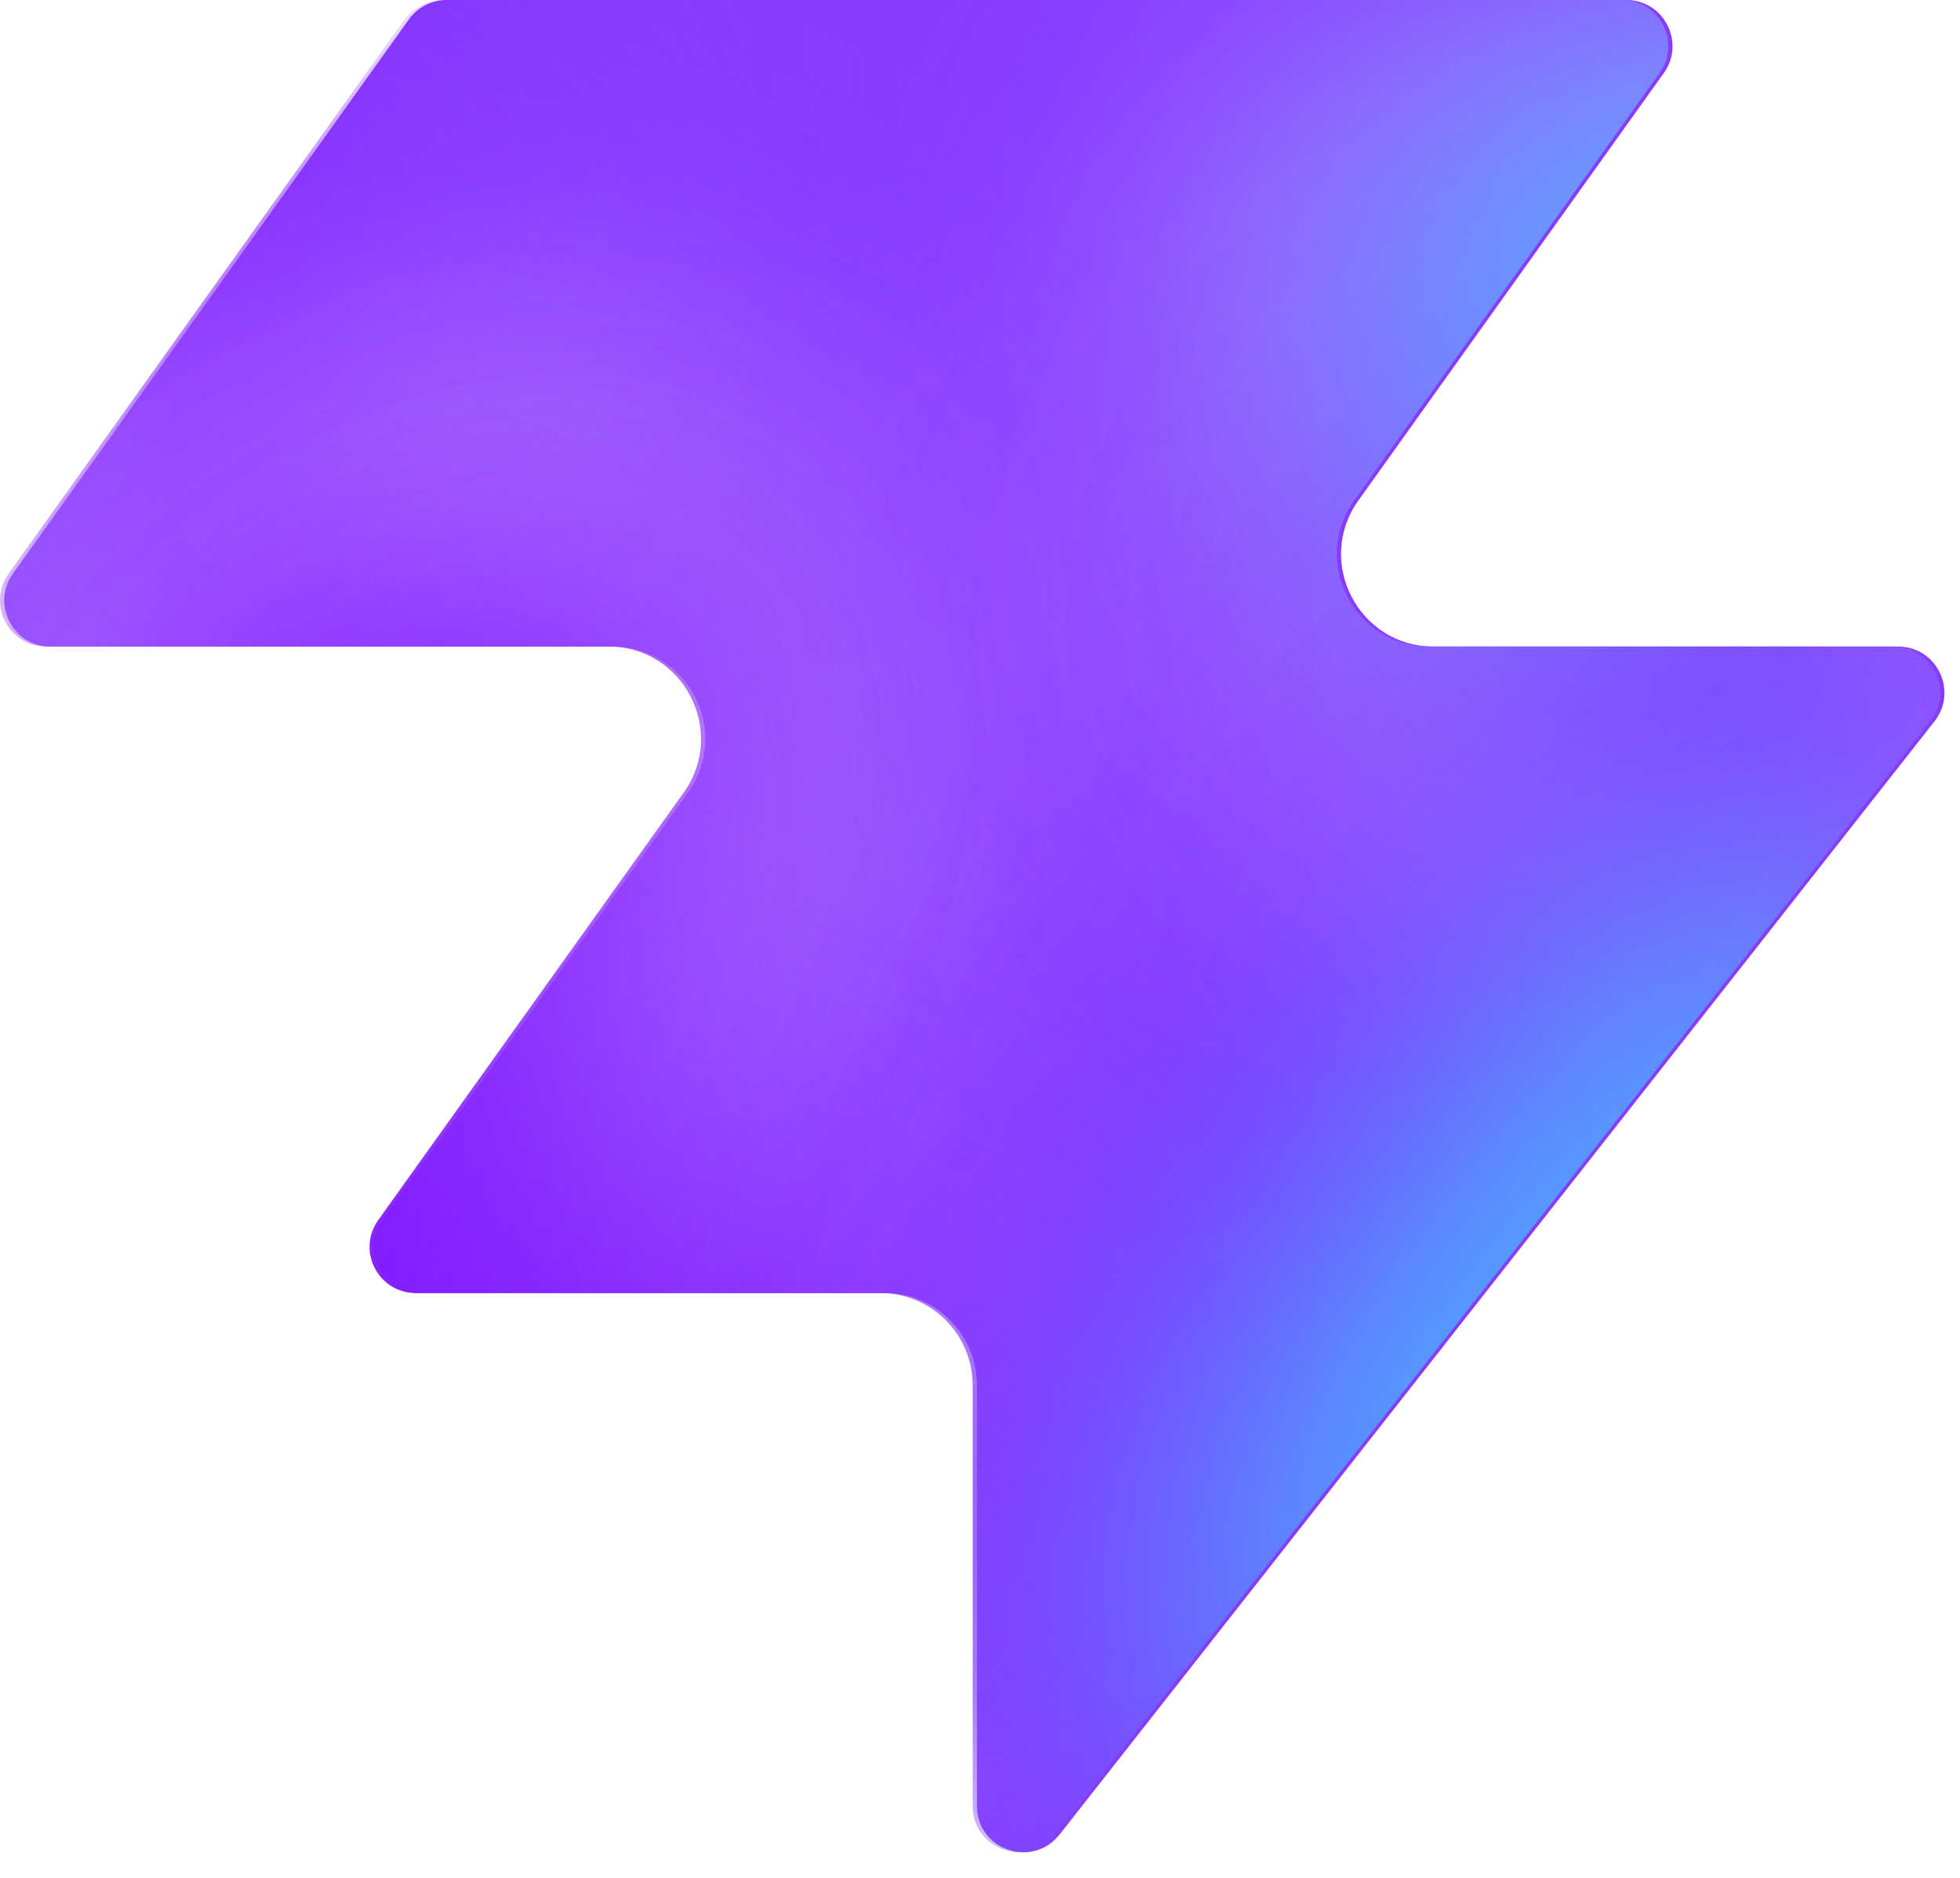
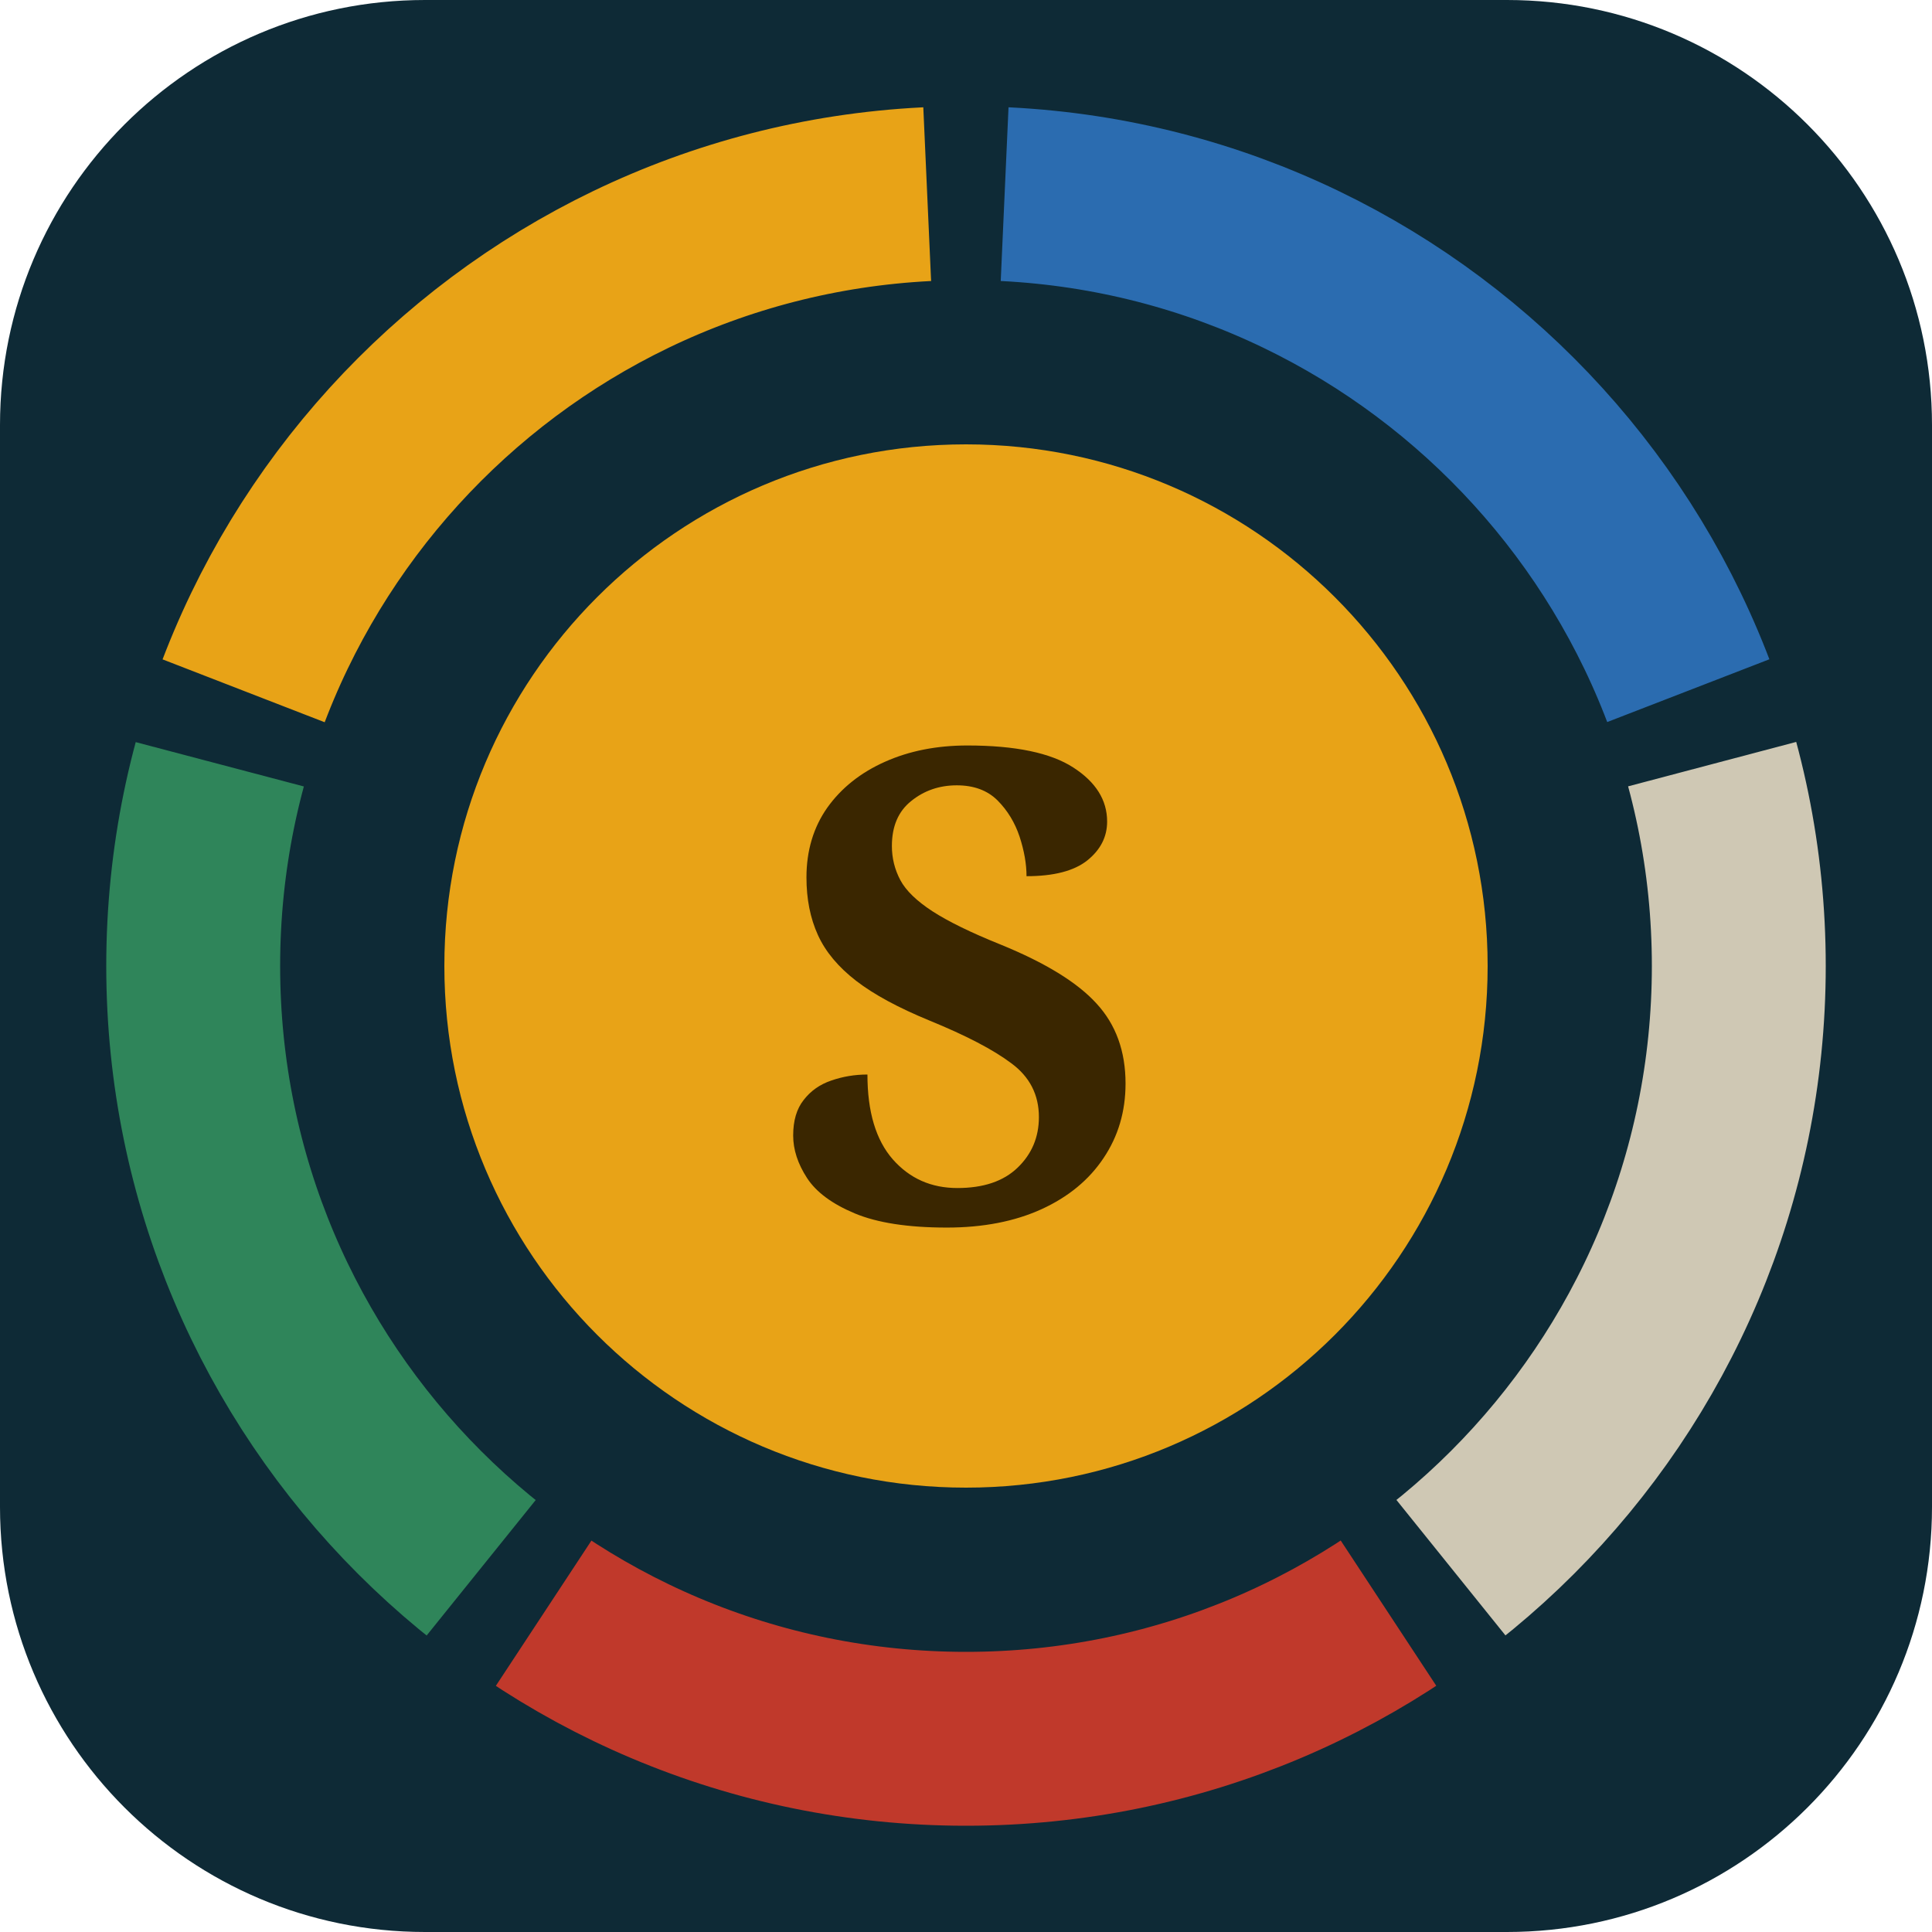
- <svg xmlns="http://www.w3.org/2000/svg" width="48" height="46" fill="none" viewBox="0 0 48 46">
-   <path fill="#863bff" d="M25.946 44.938c-.664.845-2.021.375-2.021-.698V33.937a2.26 2.26 0 0 0-2.262-2.262H10.287c-.92 0-1.456-1.04-.92-1.788l7.48-10.471c1.07-1.497 0-3.578-1.842-3.578H1.237c-.92 0-1.456-1.04-.92-1.788L10.013.474c.214-.297.556-.474.92-.474h28.894c.92 0 1.456 1.04.92 1.788l-7.48 10.471c-1.07 1.498 0 3.579 1.842 3.579h11.377c.943 0 1.473 1.088.89 1.83L25.947 44.94z" style="fill:#863bff;fill:color(display-p3 .525 .23 1);fill-opacity:1" />
-   <mask id="a" width="48" height="46" x="0" y="0" maskUnits="userSpaceOnUse" style="mask-type:alpha">
-     <path fill="#000" d="M25.842 44.938c-.664.844-2.021.375-2.021-.698V33.937a2.26 2.26 0 0 0-2.262-2.262H10.183c-.92 0-1.456-1.04-.92-1.788l7.48-10.471c1.07-1.498 0-3.579-1.842-3.579H1.133c-.92 0-1.456-1.04-.92-1.787L9.91.473c.214-.297.556-.474.92-.474h28.894c.92 0 1.456 1.04.92 1.788l-7.48 10.471c-1.07 1.498 0 3.578 1.842 3.578h11.377c.943 0 1.473 1.088.89 1.832L25.843 44.94z" style="fill:#000;fill-opacity:1" />
-   </mask>
-   <g mask="url(#a)">
-     <g filter="url(#b)">
-       <ellipse cx="5.508" cy="14.704" fill="#ede6ff" rx="5.508" ry="14.704" style="fill:#ede6ff;fill:color(display-p3 .927 .903 1);fill-opacity:1" transform="matrix(.00324 1 1 -.00324 -4.47 31.516)" />
-     </g>
-     <g filter="url(#c)">
-       <ellipse cx="10.399" cy="29.851" fill="#ede6ff" rx="10.399" ry="29.851" style="fill:#ede6ff;fill:color(display-p3 .927 .903 1);fill-opacity:1" transform="matrix(.00324 1 1 -.00324 -39.328 7.883)" />
-     </g>
-     <g filter="url(#d)">
-       <ellipse cx="5.508" cy="30.487" fill="#7e14ff" rx="5.508" ry="30.487" style="fill:#7e14ff;fill:color(display-p3 .492 .077 1);fill-opacity:1" transform="rotate(89.814 -25.913 -14.639)scale(1 -1)" />
-     </g>
-     <g filter="url(#e)">
-       <ellipse cx="5.508" cy="30.599" fill="#7e14ff" rx="5.508" ry="30.599" style="fill:#7e14ff;fill:color(display-p3 .492 .077 1);fill-opacity:1" transform="rotate(89.814 -32.644 -3.334)scale(1 -1)" />
-     </g>
-     <g filter="url(#f)">
-       <ellipse cx="5.508" cy="30.599" fill="#7e14ff" rx="5.508" ry="30.599" style="fill:#7e14ff;fill:color(display-p3 .492 .077 1);fill-opacity:1" transform="matrix(.00324 1 1 -.00324 -34.34 30.47)" />
-     </g>
-     <g filter="url(#g)">
-       <ellipse cx="14.072" cy="22.078" fill="#ede6ff" rx="14.072" ry="22.078" style="fill:#ede6ff;fill:color(display-p3 .927 .903 1);fill-opacity:1" transform="rotate(93.35 24.506 48.493)scale(-1 1)" />
-     </g>
-     <g filter="url(#h)">
-       <ellipse cx="3.47" cy="21.501" fill="#7e14ff" rx="3.47" ry="21.501" style="fill:#7e14ff;fill:color(display-p3 .492 .077 1);fill-opacity:1" transform="rotate(89.009 28.708 47.59)scale(-1 1)" />
-     </g>
-     <g filter="url(#i)">
-       <ellipse cx="3.47" cy="21.501" fill="#7e14ff" rx="3.47" ry="21.501" style="fill:#7e14ff;fill:color(display-p3 .492 .077 1);fill-opacity:1" transform="rotate(89.009 28.708 47.59)scale(-1 1)" />
-     </g>
-     <g filter="url(#j)">
-       <ellipse cx=".387" cy="8.972" fill="#7e14ff" rx="4.407" ry="29.108" style="fill:#7e14ff;fill:color(display-p3 .492 .077 1);fill-opacity:1" transform="rotate(39.51 .387 8.972)" />
-     </g>
-     <g filter="url(#k)">
-       <ellipse cx="47.523" cy="-6.092" fill="#7e14ff" rx="4.407" ry="29.108" style="fill:#7e14ff;fill:color(display-p3 .492 .077 1);fill-opacity:1" transform="rotate(37.892 47.523 -6.092)" />
-     </g>
-     <g filter="url(#l)">
-       <ellipse cx="41.412" cy="6.333" fill="#47bfff" rx="5.971" ry="9.665" style="fill:#47bfff;fill:color(display-p3 .28 .748 1);fill-opacity:1" transform="rotate(37.892 41.412 6.333)" />
-     </g>
-     <g filter="url(#m)">
-       <ellipse cx="-1.879" cy="38.332" fill="#7e14ff" rx="4.407" ry="29.108" style="fill:#7e14ff;fill:color(display-p3 .492 .077 1);fill-opacity:1" transform="rotate(37.892 -1.88 38.332)" />
-     </g>
-     <g filter="url(#n)">
-       <ellipse cx="-1.879" cy="38.332" fill="#7e14ff" rx="4.407" ry="29.108" style="fill:#7e14ff;fill:color(display-p3 .492 .077 1);fill-opacity:1" transform="rotate(37.892 -1.88 38.332)" />
-     </g>
-     <g filter="url(#o)">
-       <ellipse cx="35.651" cy="29.907" fill="#7e14ff" rx="4.407" ry="29.108" style="fill:#7e14ff;fill:color(display-p3 .492 .077 1);fill-opacity:1" transform="rotate(37.892 35.651 29.907)" />
-     </g>
-     <g filter="url(#p)">
-       <ellipse cx="38.418" cy="32.4" fill="#47bfff" rx="5.971" ry="15.297" style="fill:#47bfff;fill:color(display-p3 .28 .748 1);fill-opacity:1" transform="rotate(37.892 38.418 32.4)" />
-     </g>
+ <svg xmlns="http://www.w3.org/2000/svg" viewBox="0 0 100 100">
+   <rect width="100" height="100" rx="22" fill="#0E2A36" />
+   <g transform="rotate(-90 50 50)" fill="none" stroke-width="9">
+     <circle cx="50" cy="50" r="40" stroke="#2B6CB0" stroke-dasharray="46.27 205.06" stroke-dashoffset="-2" />
+     <circle cx="50" cy="50" r="40" stroke="#CFC8B4" stroke-dasharray="46.27 205.06" stroke-dashoffset="-52.27" />
+     <circle cx="50" cy="50" r="40" stroke="#C0392B" stroke-dasharray="46.27 205.06" stroke-dashoffset="-102.54" />
+     <circle cx="50" cy="50" r="40" stroke="#2F855A" stroke-dasharray="46.27 205.06" stroke-dashoffset="-152.81" />
+     <circle cx="50" cy="50" r="40" stroke="#E8A317" stroke-dasharray="46.27 205.06" stroke-dashoffset="-203.08" />
  </g>
-   <defs>
-     <filter id="b" width="60.045" height="41.654" x="-19.77" y="16.149" color-interpolation-filters="sRGB" filterUnits="userSpaceOnUse">
-       <feFlood flood-opacity="0" result="BackgroundImageFix" />
-       <feBlend in="SourceGraphic" in2="BackgroundImageFix" result="shape" />
-       <feGaussianBlur result="effect1_foregroundBlur_2002_17158" stdDeviation="7.659" />
-     </filter>
-     <filter id="c" width="90.34" height="51.437" x="-54.613" y="-7.533" color-interpolation-filters="sRGB" filterUnits="userSpaceOnUse">
-       <feFlood flood-opacity="0" result="BackgroundImageFix" />
-       <feBlend in="SourceGraphic" in2="BackgroundImageFix" result="shape" />
-       <feGaussianBlur result="effect1_foregroundBlur_2002_17158" stdDeviation="7.659" />
-     </filter>
-     <filter id="d" width="79.355" height="29.4" x="-49.64" y="2.03" color-interpolation-filters="sRGB" filterUnits="userSpaceOnUse">
-       <feFlood flood-opacity="0" result="BackgroundImageFix" />
-       <feBlend in="SourceGraphic" in2="BackgroundImageFix" result="shape" />
-       <feGaussianBlur result="effect1_foregroundBlur_2002_17158" stdDeviation="4.596" />
-     </filter>
-     <filter id="e" width="79.579" height="29.4" x="-45.045" y="20.029" color-interpolation-filters="sRGB" filterUnits="userSpaceOnUse">
-       <feFlood flood-opacity="0" result="BackgroundImageFix" />
-       <feBlend in="SourceGraphic" in2="BackgroundImageFix" result="shape" />
-       <feGaussianBlur result="effect1_foregroundBlur_2002_17158" stdDeviation="4.596" />
-     </filter>
-     <filter id="f" width="79.579" height="29.4" x="-43.513" y="21.178" color-interpolation-filters="sRGB" filterUnits="userSpaceOnUse">
-       <feFlood flood-opacity="0" result="BackgroundImageFix" />
-       <feBlend in="SourceGraphic" in2="BackgroundImageFix" result="shape" />
-       <feGaussianBlur result="effect1_foregroundBlur_2002_17158" stdDeviation="4.596" />
-     </filter>
-     <filter id="g" width="74.749" height="58.852" x="15.756" y="-17.901" color-interpolation-filters="sRGB" filterUnits="userSpaceOnUse">
-       <feFlood flood-opacity="0" result="BackgroundImageFix" />
-       <feBlend in="SourceGraphic" in2="BackgroundImageFix" result="shape" />
-       <feGaussianBlur result="effect1_foregroundBlur_2002_17158" stdDeviation="7.659" />
-     </filter>
-     <filter id="h" width="61.377" height="25.362" x="23.548" y="2.284" color-interpolation-filters="sRGB" filterUnits="userSpaceOnUse">
-       <feFlood flood-opacity="0" result="BackgroundImageFix" />
-       <feBlend in="SourceGraphic" in2="BackgroundImageFix" result="shape" />
-       <feGaussianBlur result="effect1_foregroundBlur_2002_17158" stdDeviation="4.596" />
-     </filter>
-     <filter id="i" width="61.377" height="25.362" x="23.548" y="2.284" color-interpolation-filters="sRGB" filterUnits="userSpaceOnUse">
-       <feFlood flood-opacity="0" result="BackgroundImageFix" />
-       <feBlend in="SourceGraphic" in2="BackgroundImageFix" result="shape" />
-       <feGaussianBlur result="effect1_foregroundBlur_2002_17158" stdDeviation="4.596" />
-     </filter>
-     <filter id="j" width="56.045" height="63.649" x="-27.636" y="-22.853" color-interpolation-filters="sRGB" filterUnits="userSpaceOnUse">
-       <feFlood flood-opacity="0" result="BackgroundImageFix" />
-       <feBlend in="SourceGraphic" in2="BackgroundImageFix" result="shape" />
-       <feGaussianBlur result="effect1_foregroundBlur_2002_17158" stdDeviation="4.596" />
-     </filter>
-     <filter id="k" width="54.814" height="64.646" x="20.116" y="-38.415" color-interpolation-filters="sRGB" filterUnits="userSpaceOnUse">
-       <feFlood flood-opacity="0" result="BackgroundImageFix" />
-       <feBlend in="SourceGraphic" in2="BackgroundImageFix" result="shape" />
-       <feGaussianBlur result="effect1_foregroundBlur_2002_17158" stdDeviation="4.596" />
-     </filter>
-     <filter id="l" width="33.541" height="35.313" x="24.641" y="-11.323" color-interpolation-filters="sRGB" filterUnits="userSpaceOnUse">
-       <feFlood flood-opacity="0" result="BackgroundImageFix" />
-       <feBlend in="SourceGraphic" in2="BackgroundImageFix" result="shape" />
-       <feGaussianBlur result="effect1_foregroundBlur_2002_17158" stdDeviation="4.596" />
-     </filter>
-     <filter id="m" width="54.814" height="64.646" x="-29.286" y="6.009" color-interpolation-filters="sRGB" filterUnits="userSpaceOnUse">
-       <feFlood flood-opacity="0" result="BackgroundImageFix" />
-       <feBlend in="SourceGraphic" in2="BackgroundImageFix" result="shape" />
-       <feGaussianBlur result="effect1_foregroundBlur_2002_17158" stdDeviation="4.596" />
-     </filter>
-     <filter id="n" width="54.814" height="64.646" x="-29.286" y="6.009" color-interpolation-filters="sRGB" filterUnits="userSpaceOnUse">
-       <feFlood flood-opacity="0" result="BackgroundImageFix" />
-       <feBlend in="SourceGraphic" in2="BackgroundImageFix" result="shape" />
-       <feGaussianBlur result="effect1_foregroundBlur_2002_17158" stdDeviation="4.596" />
-     </filter>
-     <filter id="o" width="54.814" height="64.646" x="8.244" y="-2.416" color-interpolation-filters="sRGB" filterUnits="userSpaceOnUse">
-       <feFlood flood-opacity="0" result="BackgroundImageFix" />
-       <feBlend in="SourceGraphic" in2="BackgroundImageFix" result="shape" />
-       <feGaussianBlur result="effect1_foregroundBlur_2002_17158" stdDeviation="4.596" />
-     </filter>
-     <filter id="p" width="39.409" height="43.623" x="18.713" y="10.588" color-interpolation-filters="sRGB" filterUnits="userSpaceOnUse">
-       <feFlood flood-opacity="0" result="BackgroundImageFix" />
-       <feBlend in="SourceGraphic" in2="BackgroundImageFix" result="shape" />
-       <feGaussianBlur result="effect1_foregroundBlur_2002_17158" stdDeviation="4.596" />
-     </filter>
-   </defs>
+   <circle cx="50" cy="50" r="27" fill="#E8A317" />
+   <text x="50" y="50" text-anchor="middle" dominant-baseline="central" font-family="Georgia, serif" font-weight="700" font-size="34" fill="#3A2600">S</text>
</svg>
